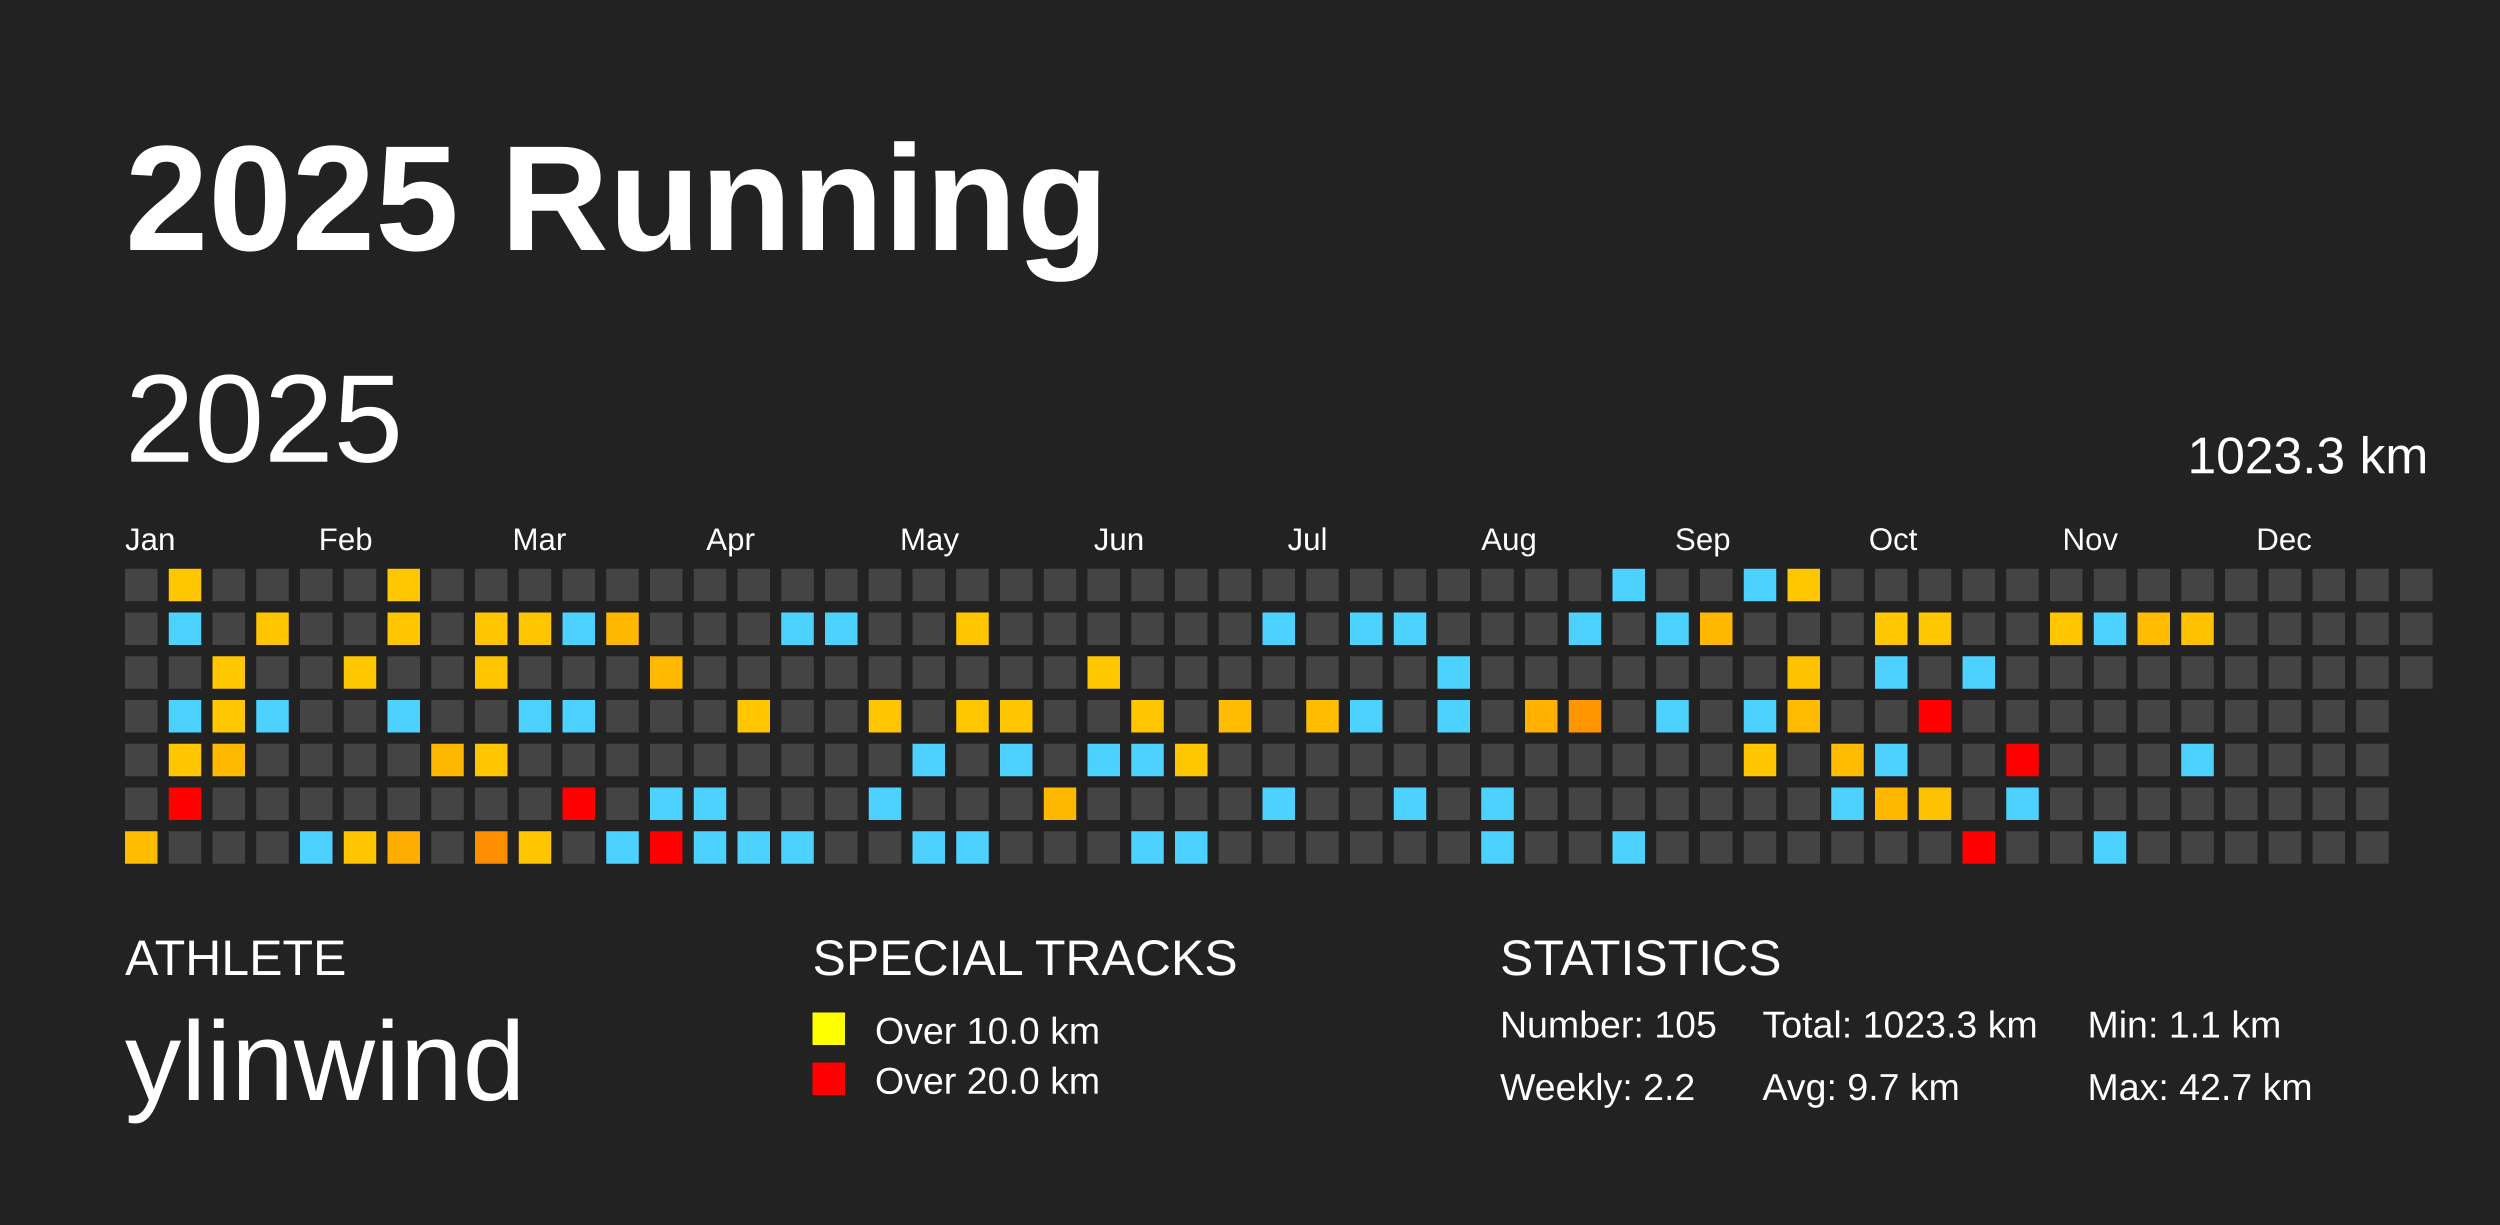
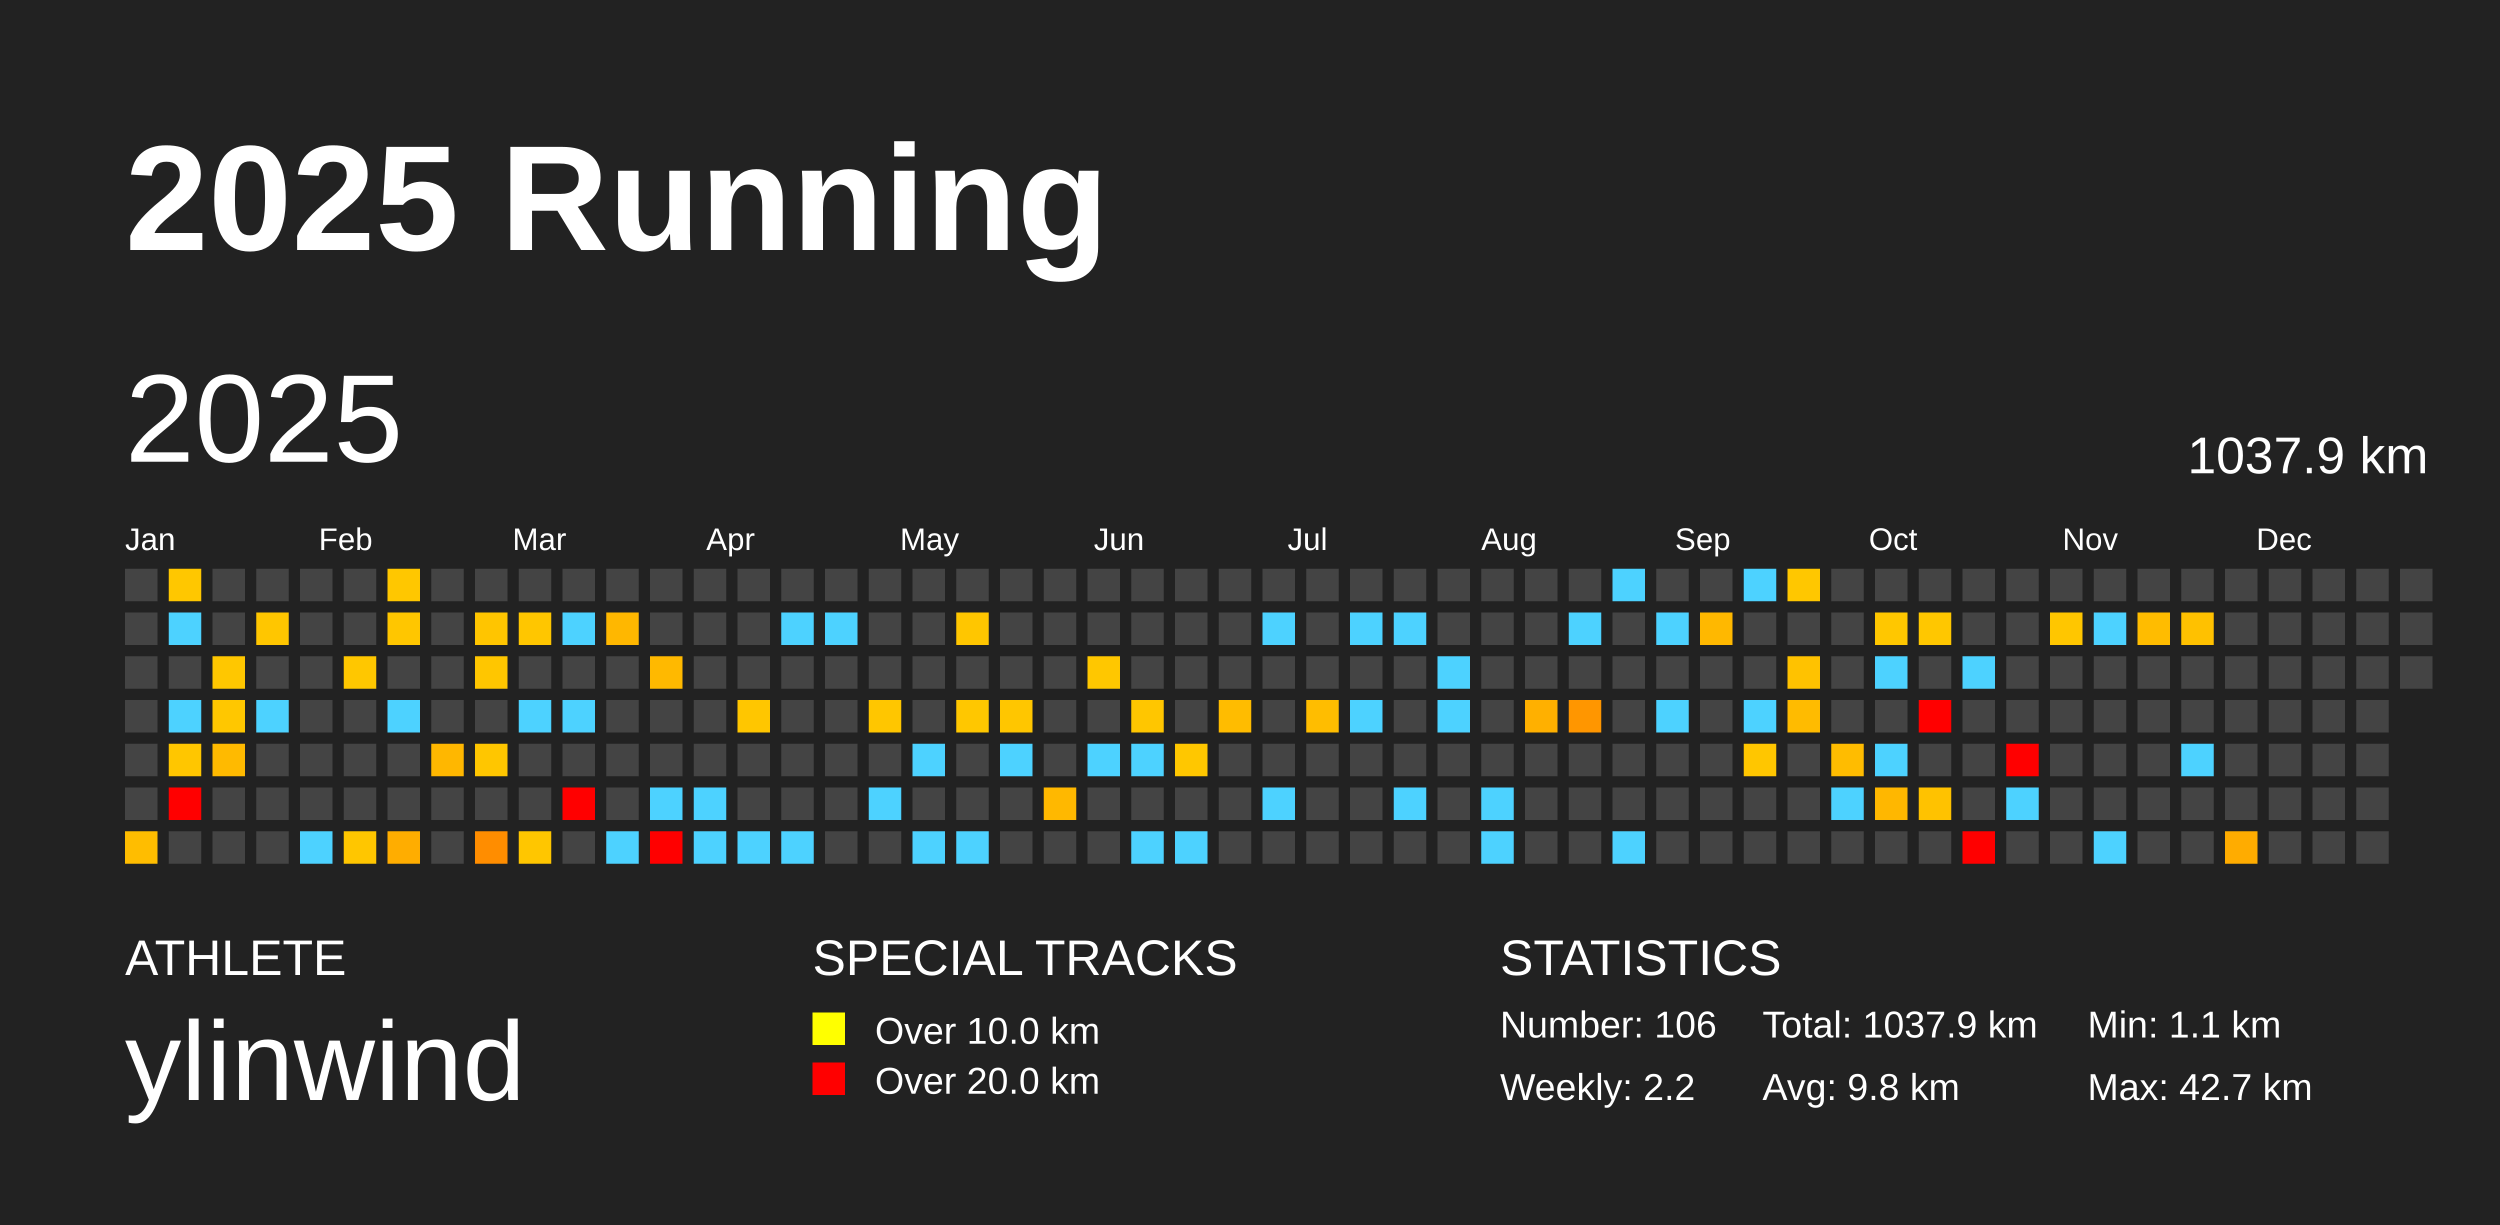
<svg xmlns="http://www.w3.org/2000/svg" baseProfile="full" height="98mm" version="1.1" viewBox="0,0,200,98" width="200mm">
  <defs />
  <rect fill="#222222" height="98" width="200" x="0" y="0" />
  <text fill="#FFFFFF" style="font-size:12px; font-family:Arial; font-weight:bold;" x="10" y="20">2025 Running</text>
  <text fill="#FFFFFF" style="font-size:4px; font-family:Arial" x="10" y="78">ATHLETE</text>
  <text fill="#FFFFFF" style="font-size:9px; font-family:Arial" x="10" y="88">ylinwind</text>
  <text fill="#FFFFFF" style="font-size:4px; font-family:Arial" x="65" y="78">SPECIAL TRACKS</text>
  <rect fill="yellow" height="2.6" width="2.6" x="65" y="81" />
  <text fill="#FFFFFF" style="font-size:3px; font-family:Arial" x="70" y="83.5">Over 10.0 km</text>
  <rect fill="red" height="2.6" width="2.6" x="65" y="85" />
  <text fill="#FFFFFF" style="font-size:3px; font-family:Arial" x="70" y="87.5">Over 20.0 km</text>
  <text fill="#FFFFFF" style="font-size:4px; font-family:Arial" x="120" y="78">STATISTICS</text>
-   <text fill="#FFFFFF" style="font-size:3px; font-family:Arial" x="120" y="83">Number: 105</text>
+   <text fill="#FFFFFF" style="font-size:3px; font-family:Arial" x="120" y="83">Number: 106</text>
  <text fill="#FFFFFF" style="font-size:3px; font-family:Arial" x="120" y="88">Weekly: 2.2</text>
-   <text fill="#FFFFFF" style="font-size:3px; font-family:Arial" x="141" y="83">Total: 1023.3 km</text>
-   <text fill="#FFFFFF" style="font-size:3px; font-family:Arial" x="141" y="88">Avg: 9.7 km</text>
+   <text fill="#FFFFFF" style="font-size:3px; font-family:Arial" x="141" y="83">Total: 1037.9 km</text>
+   <text fill="#FFFFFF" style="font-size:3px; font-family:Arial" x="141" y="88">Avg: 9.8 km</text>
  <text fill="#FFFFFF" style="font-size:3px; font-family:Arial" x="167" y="83">Min: 1.1 km</text>
  <text fill="#FFFFFF" style="font-size:3px; font-family:Arial" x="167" y="88">Max: 42.7 km</text>
  <text dominant-baseline="hanging" fill="#FFFFFF" style="font-size:10.0px; font-family:Arial;" x="10" y="30">2025</text>
-   <text dominant-baseline="hanging" fill="#FFFFFF" style="font-size:4.125px; font-family:Arial;" x="175" y="35">1023.3 km</text>
+   <text dominant-baseline="hanging" fill="#FFFFFF" style="font-size:4.125px; font-family:Arial;" x="175" y="35">1037.9 km</text>
  <text fill="#FFFFFF" style="font-size:2.5px; font-family:Arial" x="10.0" y="44">Jan</text>
  <text fill="#FFFFFF" style="font-size:2.5px; font-family:Arial" x="25.5" y="44">Feb</text>
  <text fill="#FFFFFF" style="font-size:2.5px; font-family:Arial" x="41.0" y="44">Mar</text>
  <text fill="#FFFFFF" style="font-size:2.5px; font-family:Arial" x="56.5" y="44">Apr</text>
  <text fill="#FFFFFF" style="font-size:2.5px; font-family:Arial" x="72.0" y="44">May</text>
  <text fill="#FFFFFF" style="font-size:2.5px; font-family:Arial" x="87.5" y="44">Jun</text>
  <text fill="#FFFFFF" style="font-size:2.5px; font-family:Arial" x="103.0" y="44">Jul</text>
  <text fill="#FFFFFF" style="font-size:2.5px; font-family:Arial" x="118.5" y="44">Aug</text>
  <text fill="#FFFFFF" style="font-size:2.5px; font-family:Arial" x="134.0" y="44">Sep</text>
  <text fill="#FFFFFF" style="font-size:2.5px; font-family:Arial" x="149.5" y="44">Oct</text>
  <text fill="#FFFFFF" style="font-size:2.5px; font-family:Arial" x="165.0" y="44">Nov</text>
  <text fill="#FFFFFF" style="font-size:2.5px; font-family:Arial" x="180.5" y="44">Dec</text>
  <rect fill="#444444" height="2.6" width="2.6" x="10.0" y="45.5" />
  <rect fill="#444444" height="2.6" width="2.6" x="10.0" y="49.0" />
  <rect fill="#444444" height="2.6" width="2.6" x="10.0" y="52.5" />
  <rect fill="#444444" height="2.6" width="2.6" x="10.0" y="56.0" />
  <rect fill="#444444" height="2.6" width="2.6" x="10.0" y="59.5" />
  <rect fill="#444444" height="2.6" width="2.6" x="10.0" y="63.0" />
  <rect fill="#ffbd00" height="2.6" width="2.6" x="10.0" y="66.5" />
  <rect fill="#ffc700" height="2.6" width="2.6" x="13.5" y="45.5" />
  <rect fill="#4dd2ff" height="2.6" width="2.6" x="13.5" y="49.0" />
  <rect fill="#444444" height="2.6" width="2.6" x="13.5" y="52.5" />
  <rect fill="#4dd2ff" height="2.6" width="2.6" x="13.5" y="56.0" />
  <rect fill="#ffc600" height="2.6" width="2.6" x="13.5" y="59.5" />
  <rect fill="red" height="2.6" width="2.6" x="13.5" y="63.0" />
  <rect fill="#444444" height="2.6" width="2.6" x="13.5" y="66.5" />
  <rect fill="#444444" height="2.6" width="2.6" x="17.0" y="45.5" />
  <rect fill="#444444" height="2.6" width="2.6" x="17.0" y="49.0" />
  <rect fill="#ffc700" height="2.6" width="2.6" x="17.0" y="52.5" />
  <rect fill="#ffc700" height="2.6" width="2.6" x="17.0" y="56.0" />
  <rect fill="#ffba00" height="2.6" width="2.6" x="17.0" y="59.5" />
  <rect fill="#444444" height="2.6" width="2.6" x="17.0" y="63.0" />
  <rect fill="#444444" height="2.6" width="2.6" x="17.0" y="66.5" />
  <rect fill="#444444" height="2.6" width="2.6" x="20.5" y="45.5" />
  <rect fill="#ffc600" height="2.6" width="2.6" x="20.5" y="49.0" />
  <rect fill="#444444" height="2.6" width="2.6" x="20.5" y="52.5" />
  <rect fill="#4dd2ff" height="2.6" width="2.6" x="20.5" y="56.0" />
  <rect fill="#444444" height="2.6" width="2.6" x="20.5" y="59.5" />
  <rect fill="#444444" height="2.6" width="2.6" x="20.5" y="63.0" />
  <rect fill="#444444" height="2.6" width="2.6" x="20.5" y="66.5" />
  <rect fill="#444444" height="2.6" width="2.6" x="24.0" y="45.5" />
  <rect fill="#444444" height="2.6" width="2.6" x="24.0" y="49.0" />
  <rect fill="#444444" height="2.6" width="2.6" x="24.0" y="52.5" />
  <rect fill="#444444" height="2.6" width="2.6" x="24.0" y="56.0" />
  <rect fill="#444444" height="2.6" width="2.6" x="24.0" y="59.5" />
  <rect fill="#444444" height="2.6" width="2.6" x="24.0" y="63.0" />
  <rect fill="#4dd2ff" height="2.6" width="2.6" x="24.0" y="66.5" />
  <rect fill="#444444" height="2.6" width="2.6" x="27.5" y="45.5" />
  <rect fill="#444444" height="2.6" width="2.6" x="27.5" y="49.0" />
  <rect fill="#ffc700" height="2.6" width="2.6" x="27.5" y="52.5" />
  <rect fill="#444444" height="2.6" width="2.6" x="27.5" y="56.0" />
  <rect fill="#444444" height="2.6" width="2.6" x="27.5" y="59.5" />
  <rect fill="#444444" height="2.6" width="2.6" x="27.5" y="63.0" />
  <rect fill="#ffc600" height="2.6" width="2.6" x="27.5" y="66.5" />
  <rect fill="#ffc700" height="2.6" width="2.6" x="31.0" y="45.5" />
  <rect fill="#ffc600" height="2.6" width="2.6" x="31.0" y="49.0" />
  <rect fill="#444444" height="2.6" width="2.6" x="31.0" y="52.5" />
  <rect fill="#4dd2ff" height="2.6" width="2.6" x="31.0" y="56.0" />
  <rect fill="#444444" height="2.6" width="2.6" x="31.0" y="59.5" />
  <rect fill="#444444" height="2.6" width="2.6" x="31.0" y="63.0" />
  <rect fill="#ffad00" height="2.6" width="2.6" x="31.0" y="66.5" />
  <rect fill="#444444" height="2.6" width="2.6" x="34.5" y="45.5" />
  <rect fill="#444444" height="2.6" width="2.6" x="34.5" y="49.0" />
  <rect fill="#444444" height="2.6" width="2.6" x="34.5" y="52.5" />
  <rect fill="#444444" height="2.6" width="2.6" x="34.5" y="56.0" />
  <rect fill="#ffb700" height="2.6" width="2.6" x="34.5" y="59.5" />
  <rect fill="#444444" height="2.6" width="2.6" x="34.5" y="63.0" />
  <rect fill="#444444" height="2.6" width="2.6" x="34.5" y="66.5" />
  <rect fill="#444444" height="2.6" width="2.6" x="38.0" y="45.5" />
  <rect fill="#ffc500" height="2.6" width="2.6" x="38.0" y="49.0" />
  <rect fill="#ffc600" height="2.6" width="2.6" x="38.0" y="52.5" />
  <rect fill="#444444" height="2.6" width="2.6" x="38.0" y="56.0" />
  <rect fill="#ffc600" height="2.6" width="2.6" x="38.0" y="59.5" />
  <rect fill="#444444" height="2.6" width="2.6" x="38.0" y="63.0" />
  <rect fill="#ff8d00" height="2.6" width="2.6" x="38.0" y="66.5" />
  <rect fill="#444444" height="2.6" width="2.6" x="41.5" y="45.5" />
  <rect fill="#ffc600" height="2.6" width="2.6" x="41.5" y="49.0" />
  <rect fill="#444444" height="2.6" width="2.6" x="41.5" y="52.5" />
  <rect fill="#4dd2ff" height="2.6" width="2.6" x="41.5" y="56.0" />
  <rect fill="#444444" height="2.6" width="2.6" x="41.5" y="59.5" />
  <rect fill="#444444" height="2.6" width="2.6" x="41.5" y="63.0" />
  <rect fill="#ffc600" height="2.6" width="2.6" x="41.5" y="66.5" />
  <rect fill="#444444" height="2.6" width="2.6" x="45.0" y="45.5" />
  <rect fill="#4dd2ff" height="2.6" width="2.6" x="45.0" y="49.0" />
  <rect fill="#444444" height="2.6" width="2.6" x="45.0" y="52.5" />
  <rect fill="#4dd2ff" height="2.6" width="2.6" x="45.0" y="56.0" />
  <rect fill="#444444" height="2.6" width="2.6" x="45.0" y="59.5" />
  <rect fill="red" height="2.6" width="2.6" x="45.0" y="63.0" />
  <rect fill="#444444" height="2.6" width="2.6" x="45.0" y="66.5" />
  <rect fill="#444444" height="2.6" width="2.6" x="48.5" y="45.5" />
  <rect fill="#ffb700" height="2.6" width="2.6" x="48.5" y="49.0" />
  <rect fill="#444444" height="2.6" width="2.6" x="48.5" y="52.5" />
  <rect fill="#444444" height="2.6" width="2.6" x="48.5" y="56.0" />
  <rect fill="#444444" height="2.6" width="2.6" x="48.5" y="59.5" />
  <rect fill="#444444" height="2.6" width="2.6" x="48.5" y="63.0" />
  <rect fill="#4dd2ff" height="2.6" width="2.6" x="48.5" y="66.5" />
  <rect fill="#444444" height="2.6" width="2.6" x="52.0" y="45.5" />
  <rect fill="#444444" height="2.6" width="2.6" x="52.0" y="49.0" />
  <rect fill="#ffb900" height="2.6" width="2.6" x="52.0" y="52.5" />
  <rect fill="#444444" height="2.6" width="2.6" x="52.0" y="56.0" />
  <rect fill="#444444" height="2.6" width="2.6" x="52.0" y="59.5" />
  <rect fill="#4dd2ff" height="2.6" width="2.6" x="52.0" y="63.0" />
  <rect fill="red" height="2.6" width="2.6" x="52.0" y="66.5" />
  <rect fill="#444444" height="2.6" width="2.6" x="55.5" y="45.5" />
  <rect fill="#444444" height="2.6" width="2.6" x="55.5" y="49.0" />
  <rect fill="#444444" height="2.6" width="2.6" x="55.5" y="52.5" />
  <rect fill="#444444" height="2.6" width="2.6" x="55.5" y="56.0" />
  <rect fill="#444444" height="2.6" width="2.6" x="55.5" y="59.5" />
  <rect fill="#4dd2ff" height="2.6" width="2.6" x="55.5" y="63.0" />
  <rect fill="#4dd2ff" height="2.6" width="2.6" x="55.5" y="66.5" />
  <rect fill="#444444" height="2.6" width="2.6" x="59.0" y="45.5" />
  <rect fill="#444444" height="2.6" width="2.6" x="59.0" y="49.0" />
  <rect fill="#444444" height="2.6" width="2.6" x="59.0" y="52.5" />
  <rect fill="#ffc600" height="2.6" width="2.6" x="59.0" y="56.0" />
  <rect fill="#444444" height="2.6" width="2.6" x="59.0" y="59.5" />
  <rect fill="#444444" height="2.6" width="2.6" x="59.0" y="63.0" />
  <rect fill="#4dd2ff" height="2.6" width="2.6" x="59.0" y="66.5" />
  <rect fill="#444444" height="2.6" width="2.6" x="62.5" y="45.5" />
  <rect fill="#4dd2ff" height="2.6" width="2.6" x="62.5" y="49.0" />
  <rect fill="#444444" height="2.6" width="2.6" x="62.5" y="52.5" />
  <rect fill="#444444" height="2.6" width="2.6" x="62.5" y="56.0" />
  <rect fill="#444444" height="2.6" width="2.6" x="62.5" y="59.5" />
  <rect fill="#444444" height="2.6" width="2.6" x="62.5" y="63.0" />
  <rect fill="#4dd2ff" height="2.6" width="2.6" x="62.5" y="66.5" />
  <rect fill="#444444" height="2.6" width="2.6" x="66.0" y="45.5" />
  <rect fill="#4dd2ff" height="2.6" width="2.6" x="66.0" y="49.0" />
  <rect fill="#444444" height="2.6" width="2.6" x="66.0" y="52.5" />
  <rect fill="#444444" height="2.6" width="2.6" x="66.0" y="56.0" />
  <rect fill="#444444" height="2.6" width="2.6" x="66.0" y="59.5" />
  <rect fill="#444444" height="2.6" width="2.6" x="66.0" y="63.0" />
  <rect fill="#444444" height="2.6" width="2.6" x="66.0" y="66.5" />
  <rect fill="#444444" height="2.6" width="2.6" x="69.5" y="45.5" />
  <rect fill="#444444" height="2.6" width="2.6" x="69.5" y="49.0" />
  <rect fill="#444444" height="2.6" width="2.6" x="69.5" y="52.5" />
  <rect fill="#ffc600" height="2.6" width="2.6" x="69.5" y="56.0" />
  <rect fill="#444444" height="2.6" width="2.6" x="69.5" y="59.5" />
  <rect fill="#4dd2ff" height="2.6" width="2.6" x="69.5" y="63.0" />
  <rect fill="#444444" height="2.6" width="2.6" x="69.5" y="66.5" />
  <rect fill="#444444" height="2.6" width="2.6" x="73.0" y="45.5" />
  <rect fill="#444444" height="2.6" width="2.6" x="73.0" y="49.0" />
  <rect fill="#444444" height="2.6" width="2.6" x="73.0" y="52.5" />
  <rect fill="#444444" height="2.6" width="2.6" x="73.0" y="56.0" />
  <rect fill="#4dd2ff" height="2.6" width="2.6" x="73.0" y="59.5" />
  <rect fill="#444444" height="2.6" width="2.6" x="73.0" y="63.0" />
  <rect fill="#4dd2ff" height="2.6" width="2.6" x="73.0" y="66.5" />
  <rect fill="#444444" height="2.6" width="2.6" x="76.5" y="45.5" />
  <rect fill="#ffc600" height="2.6" width="2.6" x="76.5" y="49.0" />
  <rect fill="#444444" height="2.6" width="2.6" x="76.5" y="52.5" />
  <rect fill="#ffc700" height="2.6" width="2.6" x="76.5" y="56.0" />
  <rect fill="#444444" height="2.6" width="2.6" x="76.5" y="59.5" />
  <rect fill="#444444" height="2.6" width="2.6" x="76.5" y="63.0" />
  <rect fill="#4dd2ff" height="2.6" width="2.6" x="76.5" y="66.5" />
  <rect fill="#444444" height="2.6" width="2.6" x="80.0" y="45.5" />
  <rect fill="#444444" height="2.6" width="2.6" x="80.0" y="49.0" />
  <rect fill="#444444" height="2.6" width="2.6" x="80.0" y="52.5" />
  <rect fill="#ffc600" height="2.6" width="2.6" x="80.0" y="56.0" />
  <rect fill="#4dd2ff" height="2.6" width="2.6" x="80.0" y="59.5" />
  <rect fill="#444444" height="2.6" width="2.6" x="80.0" y="63.0" />
  <rect fill="#444444" height="2.6" width="2.6" x="80.0" y="66.5" />
  <rect fill="#444444" height="2.6" width="2.6" x="83.5" y="45.5" />
  <rect fill="#444444" height="2.6" width="2.6" x="83.5" y="49.0" />
  <rect fill="#444444" height="2.6" width="2.6" x="83.5" y="52.5" />
  <rect fill="#444444" height="2.6" width="2.6" x="83.5" y="56.0" />
  <rect fill="#444444" height="2.6" width="2.6" x="83.5" y="59.5" />
  <rect fill="#ffb800" height="2.6" width="2.6" x="83.5" y="63.0" />
  <rect fill="#444444" height="2.6" width="2.6" x="83.5" y="66.5" />
  <rect fill="#444444" height="2.6" width="2.6" x="87.0" y="45.5" />
  <rect fill="#444444" height="2.6" width="2.6" x="87.0" y="49.0" />
  <rect fill="#ffc700" height="2.6" width="2.6" x="87.0" y="52.5" />
  <rect fill="#444444" height="2.6" width="2.6" x="87.0" y="56.0" />
  <rect fill="#4dd2ff" height="2.6" width="2.6" x="87.0" y="59.5" />
  <rect fill="#444444" height="2.6" width="2.6" x="87.0" y="63.0" />
  <rect fill="#444444" height="2.6" width="2.6" x="87.0" y="66.5" />
  <rect fill="#444444" height="2.6" width="2.6" x="90.5" y="45.5" />
  <rect fill="#444444" height="2.6" width="2.6" x="90.5" y="49.0" />
  <rect fill="#444444" height="2.6" width="2.6" x="90.5" y="52.5" />
  <rect fill="#ffc600" height="2.6" width="2.6" x="90.5" y="56.0" />
  <rect fill="#4dd2ff" height="2.6" width="2.6" x="90.5" y="59.5" />
  <rect fill="#444444" height="2.6" width="2.6" x="90.5" y="63.0" />
  <rect fill="#4dd2ff" height="2.6" width="2.6" x="90.5" y="66.5" />
  <rect fill="#444444" height="2.6" width="2.6" x="94.0" y="45.5" />
  <rect fill="#444444" height="2.6" width="2.6" x="94.0" y="49.0" />
  <rect fill="#444444" height="2.6" width="2.6" x="94.0" y="52.5" />
  <rect fill="#444444" height="2.6" width="2.6" x="94.0" y="56.0" />
  <rect fill="#ffc700" height="2.6" width="2.6" x="94.0" y="59.5" />
  <rect fill="#444444" height="2.6" width="2.6" x="94.0" y="63.0" />
  <rect fill="#4dd2ff" height="2.6" width="2.6" x="94.0" y="66.5" />
  <rect fill="#444444" height="2.6" width="2.6" x="97.5" y="45.5" />
  <rect fill="#444444" height="2.6" width="2.6" x="97.5" y="49.0" />
  <rect fill="#444444" height="2.6" width="2.6" x="97.5" y="52.5" />
  <rect fill="#ffbc00" height="2.6" width="2.6" x="97.5" y="56.0" />
  <rect fill="#444444" height="2.6" width="2.6" x="97.5" y="59.5" />
  <rect fill="#444444" height="2.6" width="2.6" x="97.5" y="63.0" />
  <rect fill="#444444" height="2.6" width="2.6" x="97.5" y="66.5" />
  <rect fill="#444444" height="2.6" width="2.6" x="101.0" y="45.5" />
  <rect fill="#4dd2ff" height="2.6" width="2.6" x="101.0" y="49.0" />
  <rect fill="#444444" height="2.6" width="2.6" x="101.0" y="52.5" />
  <rect fill="#444444" height="2.6" width="2.6" x="101.0" y="56.0" />
  <rect fill="#444444" height="2.6" width="2.6" x="101.0" y="59.5" />
  <rect fill="#4dd2ff" height="2.6" width="2.6" x="101.0" y="63.0" />
  <rect fill="#444444" height="2.6" width="2.6" x="101.0" y="66.5" />
  <rect fill="#444444" height="2.6" width="2.6" x="104.5" y="45.5" />
  <rect fill="#444444" height="2.6" width="2.6" x="104.5" y="49.0" />
  <rect fill="#444444" height="2.6" width="2.6" x="104.5" y="52.5" />
  <rect fill="#ffbd00" height="2.6" width="2.6" x="104.5" y="56.0" />
  <rect fill="#444444" height="2.6" width="2.6" x="104.5" y="59.5" />
  <rect fill="#444444" height="2.6" width="2.6" x="104.5" y="63.0" />
  <rect fill="#444444" height="2.6" width="2.6" x="104.5" y="66.5" />
  <rect fill="#444444" height="2.6" width="2.6" x="108.0" y="45.5" />
  <rect fill="#4dd2ff" height="2.6" width="2.6" x="108.0" y="49.0" />
  <rect fill="#444444" height="2.6" width="2.6" x="108.0" y="52.5" />
  <rect fill="#4dd2ff" height="2.6" width="2.6" x="108.0" y="56.0" />
  <rect fill="#444444" height="2.6" width="2.6" x="108.0" y="59.5" />
  <rect fill="#444444" height="2.6" width="2.6" x="108.0" y="63.0" />
  <rect fill="#444444" height="2.6" width="2.6" x="108.0" y="66.5" />
  <rect fill="#444444" height="2.6" width="2.6" x="111.5" y="45.5" />
  <rect fill="#4dd2ff" height="2.6" width="2.6" x="111.5" y="49.0" />
  <rect fill="#444444" height="2.6" width="2.6" x="111.5" y="52.5" />
  <rect fill="#444444" height="2.6" width="2.6" x="111.5" y="56.0" />
  <rect fill="#444444" height="2.6" width="2.6" x="111.5" y="59.5" />
  <rect fill="#4dd2ff" height="2.6" width="2.6" x="111.5" y="63.0" />
  <rect fill="#444444" height="2.6" width="2.6" x="111.5" y="66.5" />
  <rect fill="#444444" height="2.6" width="2.6" x="115.0" y="45.5" />
  <rect fill="#444444" height="2.6" width="2.6" x="115.0" y="49.0" />
  <rect fill="#4dd2ff" height="2.6" width="2.6" x="115.0" y="52.5" />
  <rect fill="#4dd2ff" height="2.6" width="2.6" x="115.0" y="56.0" />
  <rect fill="#444444" height="2.6" width="2.6" x="115.0" y="59.5" />
  <rect fill="#444444" height="2.6" width="2.6" x="115.0" y="63.0" />
  <rect fill="#444444" height="2.6" width="2.6" x="115.0" y="66.5" />
  <rect fill="#444444" height="2.6" width="2.6" x="118.5" y="45.5" />
  <rect fill="#444444" height="2.6" width="2.6" x="118.5" y="49.0" />
  <rect fill="#444444" height="2.6" width="2.6" x="118.5" y="52.5" />
  <rect fill="#444444" height="2.6" width="2.6" x="118.5" y="56.0" />
  <rect fill="#444444" height="2.6" width="2.6" x="118.5" y="59.5" />
  <rect fill="#4dd2ff" height="2.6" width="2.6" x="118.5" y="63.0" />
  <rect fill="#4dd2ff" height="2.6" width="2.6" x="118.5" y="66.5" />
  <rect fill="#444444" height="2.6" width="2.6" x="122.0" y="45.5" />
  <rect fill="#444444" height="2.6" width="2.6" x="122.0" y="49.0" />
  <rect fill="#444444" height="2.6" width="2.6" x="122.0" y="52.5" />
  <rect fill="#ffb000" height="2.6" width="2.6" x="122.0" y="56.0" />
  <rect fill="#444444" height="2.6" width="2.6" x="122.0" y="59.5" />
  <rect fill="#444444" height="2.6" width="2.6" x="122.0" y="63.0" />
  <rect fill="#444444" height="2.6" width="2.6" x="122.0" y="66.5" />
  <rect fill="#444444" height="2.6" width="2.6" x="125.5" y="45.5" />
  <rect fill="#4dd2ff" height="2.6" width="2.6" x="125.5" y="49.0" />
  <rect fill="#444444" height="2.6" width="2.6" x="125.5" y="52.5" />
  <rect fill="#ff9600" height="2.6" width="2.6" x="125.5" y="56.0" />
  <rect fill="#444444" height="2.6" width="2.6" x="125.5" y="59.5" />
  <rect fill="#444444" height="2.6" width="2.6" x="125.5" y="63.0" />
  <rect fill="#444444" height="2.6" width="2.6" x="125.5" y="66.5" />
  <rect fill="#4dd2ff" height="2.6" width="2.6" x="129.0" y="45.5" />
  <rect fill="#444444" height="2.6" width="2.6" x="129.0" y="49.0" />
  <rect fill="#444444" height="2.6" width="2.6" x="129.0" y="52.5" />
  <rect fill="#444444" height="2.6" width="2.6" x="129.0" y="56.0" />
  <rect fill="#444444" height="2.6" width="2.6" x="129.0" y="59.5" />
  <rect fill="#444444" height="2.6" width="2.6" x="129.0" y="63.0" />
  <rect fill="#4dd2ff" height="2.6" width="2.6" x="129.0" y="66.5" />
  <rect fill="#444444" height="2.6" width="2.6" x="132.5" y="45.5" />
  <rect fill="#4dd2ff" height="2.6" width="2.6" x="132.5" y="49.0" />
  <rect fill="#444444" height="2.6" width="2.6" x="132.5" y="52.5" />
  <rect fill="#4dd2ff" height="2.6" width="2.6" x="132.5" y="56.0" />
  <rect fill="#444444" height="2.6" width="2.6" x="132.5" y="59.5" />
  <rect fill="#444444" height="2.6" width="2.6" x="132.5" y="63.0" />
  <rect fill="#444444" height="2.6" width="2.6" x="132.5" y="66.5" />
  <rect fill="#444444" height="2.6" width="2.6" x="136.0" y="45.5" />
  <rect fill="#ffb800" height="2.6" width="2.6" x="136.0" y="49.0" />
  <rect fill="#444444" height="2.6" width="2.6" x="136.0" y="52.5" />
  <rect fill="#444444" height="2.6" width="2.6" x="136.0" y="56.0" />
  <rect fill="#444444" height="2.6" width="2.6" x="136.0" y="59.5" />
  <rect fill="#444444" height="2.6" width="2.6" x="136.0" y="63.0" />
  <rect fill="#444444" height="2.6" width="2.6" x="136.0" y="66.5" />
  <rect fill="#4dd2ff" height="2.6" width="2.6" x="139.5" y="45.5" />
  <rect fill="#444444" height="2.6" width="2.6" x="139.5" y="49.0" />
  <rect fill="#444444" height="2.6" width="2.6" x="139.5" y="52.5" />
  <rect fill="#4dd2ff" height="2.6" width="2.6" x="139.5" y="56.0" />
  <rect fill="#ffc600" height="2.6" width="2.6" x="139.5" y="59.5" />
  <rect fill="#444444" height="2.6" width="2.6" x="139.5" y="63.0" />
  <rect fill="#444444" height="2.6" width="2.6" x="139.5" y="66.5" />
  <rect fill="#ffc700" height="2.6" width="2.6" x="143.0" y="45.5" />
  <rect fill="#444444" height="2.6" width="2.6" x="143.0" y="49.0" />
  <rect fill="#ffc200" height="2.6" width="2.6" x="143.0" y="52.5" />
  <rect fill="#ffbb00" height="2.6" width="2.6" x="143.0" y="56.0" />
  <rect fill="#444444" height="2.6" width="2.6" x="143.0" y="59.5" />
  <rect fill="#444444" height="2.6" width="2.6" x="143.0" y="63.0" />
  <rect fill="#444444" height="2.6" width="2.6" x="143.0" y="66.5" />
  <rect fill="#444444" height="2.6" width="2.6" x="146.5" y="45.5" />
  <rect fill="#444444" height="2.6" width="2.6" x="146.5" y="49.0" />
  <rect fill="#444444" height="2.6" width="2.6" x="146.5" y="52.5" />
  <rect fill="#444444" height="2.6" width="2.6" x="146.5" y="56.0" />
  <rect fill="#ffbc00" height="2.6" width="2.6" x="146.5" y="59.5" />
  <rect fill="#4dd2ff" height="2.6" width="2.6" x="146.5" y="63.0" />
  <rect fill="#444444" height="2.6" width="2.6" x="146.5" y="66.5" />
  <rect fill="#444444" height="2.6" width="2.6" x="150.0" y="45.5" />
  <rect fill="#ffc700" height="2.6" width="2.6" x="150.0" y="49.0" />
  <rect fill="#4dd2ff" height="2.6" width="2.6" x="150.0" y="52.5" />
  <rect fill="#444444" height="2.6" width="2.6" x="150.0" y="56.0" />
  <rect fill="#4dd2ff" height="2.6" width="2.6" x="150.0" y="59.5" />
  <rect fill="#ffb700" height="2.6" width="2.6" x="150.0" y="63.0" />
  <rect fill="#444444" height="2.6" width="2.6" x="150.0" y="66.5" />
  <rect fill="#444444" height="2.6" width="2.6" x="153.5" y="45.5" />
  <rect fill="#ffc700" height="2.6" width="2.6" x="153.5" y="49.0" />
  <rect fill="#444444" height="2.6" width="2.6" x="153.5" y="52.5" />
  <rect fill="red" height="2.6" width="2.6" x="153.5" y="56.0" />
  <rect fill="#444444" height="2.6" width="2.6" x="153.5" y="59.5" />
  <rect fill="#ffc200" height="2.6" width="2.6" x="153.5" y="63.0" />
  <rect fill="#444444" height="2.6" width="2.6" x="153.5" y="66.5" />
  <rect fill="#444444" height="2.6" width="2.6" x="157.0" y="45.5" />
  <rect fill="#444444" height="2.6" width="2.6" x="157.0" y="49.0" />
  <rect fill="#4dd2ff" height="2.6" width="2.6" x="157.0" y="52.5" />
  <rect fill="#444444" height="2.6" width="2.6" x="157.0" y="56.0" />
  <rect fill="#444444" height="2.6" width="2.6" x="157.0" y="59.5" />
  <rect fill="#444444" height="2.6" width="2.6" x="157.0" y="63.0" />
  <rect fill="red" height="2.6" width="2.6" x="157.0" y="66.5" />
  <rect fill="#444444" height="2.6" width="2.6" x="160.5" y="45.5" />
  <rect fill="#444444" height="2.6" width="2.6" x="160.5" y="49.0" />
  <rect fill="#444444" height="2.6" width="2.6" x="160.5" y="52.5" />
  <rect fill="#444444" height="2.6" width="2.6" x="160.5" y="56.0" />
  <rect fill="red" height="2.6" width="2.6" x="160.5" y="59.5" />
  <rect fill="#4dd2ff" height="2.6" width="2.6" x="160.5" y="63.0" />
  <rect fill="#444444" height="2.6" width="2.6" x="160.5" y="66.5" />
  <rect fill="#444444" height="2.6" width="2.6" x="164.0" y="45.5" />
  <rect fill="#ffc600" height="2.6" width="2.6" x="164.0" y="49.0" />
  <rect fill="#444444" height="2.6" width="2.6" x="164.0" y="52.5" />
  <rect fill="#444444" height="2.6" width="2.6" x="164.0" y="56.0" />
  <rect fill="#444444" height="2.6" width="2.6" x="164.0" y="59.5" />
  <rect fill="#444444" height="2.6" width="2.6" x="164.0" y="63.0" />
  <rect fill="#444444" height="2.6" width="2.6" x="164.0" y="66.5" />
  <rect fill="#444444" height="2.6" width="2.6" x="167.5" y="45.5" />
  <rect fill="#4dd2ff" height="2.6" width="2.6" x="167.5" y="49.0" />
  <rect fill="#444444" height="2.6" width="2.6" x="167.5" y="52.5" />
  <rect fill="#444444" height="2.6" width="2.6" x="167.5" y="56.0" />
  <rect fill="#444444" height="2.6" width="2.6" x="167.5" y="59.5" />
  <rect fill="#444444" height="2.6" width="2.6" x="167.5" y="63.0" />
  <rect fill="#4dd2ff" height="2.6" width="2.6" x="167.5" y="66.5" />
  <rect fill="#444444" height="2.6" width="2.6" x="171.0" y="45.5" />
  <rect fill="#ffbc00" height="2.6" width="2.6" x="171.0" y="49.0" />
  <rect fill="#444444" height="2.6" width="2.6" x="171.0" y="52.5" />
  <rect fill="#444444" height="2.6" width="2.6" x="171.0" y="56.0" />
  <rect fill="#444444" height="2.6" width="2.6" x="171.0" y="59.5" />
  <rect fill="#444444" height="2.6" width="2.6" x="171.0" y="63.0" />
  <rect fill="#444444" height="2.6" width="2.6" x="171.0" y="66.5" />
  <rect fill="#444444" height="2.6" width="2.6" x="174.5" y="45.5" />
  <rect fill="#ffc100" height="2.6" width="2.6" x="174.5" y="49.0" />
  <rect fill="#444444" height="2.6" width="2.6" x="174.5" y="52.5" />
  <rect fill="#444444" height="2.6" width="2.6" x="174.5" y="56.0" />
  <rect fill="#4dd2ff" height="2.6" width="2.6" x="174.5" y="59.5" />
  <rect fill="#444444" height="2.6" width="2.6" x="174.5" y="63.0" />
  <rect fill="#444444" height="2.6" width="2.6" x="174.5" y="66.5" />
  <rect fill="#444444" height="2.6" width="2.6" x="178.0" y="45.5" />
  <rect fill="#444444" height="2.6" width="2.6" x="178.0" y="49.0" />
  <rect fill="#444444" height="2.6" width="2.6" x="178.0" y="52.5" />
  <rect fill="#444444" height="2.6" width="2.6" x="178.0" y="56.0" />
  <rect fill="#444444" height="2.6" width="2.6" x="178.0" y="59.5" />
  <rect fill="#444444" height="2.6" width="2.6" x="178.0" y="63.0" />
-   <rect fill="#444444" height="2.6" width="2.6" x="178.0" y="66.5" />
+   <rect fill="#ffac00" height="2.6" width="2.6" x="178.0" y="66.5" />
  <rect fill="#444444" height="2.6" width="2.6" x="181.5" y="45.5" />
  <rect fill="#444444" height="2.6" width="2.6" x="181.5" y="49.0" />
  <rect fill="#444444" height="2.6" width="2.6" x="181.5" y="52.5" />
  <rect fill="#444444" height="2.6" width="2.6" x="181.5" y="56.0" />
  <rect fill="#444444" height="2.6" width="2.6" x="181.5" y="59.5" />
  <rect fill="#444444" height="2.6" width="2.6" x="181.5" y="63.0" />
  <rect fill="#444444" height="2.6" width="2.6" x="181.5" y="66.5" />
  <rect fill="#444444" height="2.6" width="2.6" x="185.0" y="45.5" />
  <rect fill="#444444" height="2.6" width="2.6" x="185.0" y="49.0" />
  <rect fill="#444444" height="2.6" width="2.6" x="185.0" y="52.5" />
  <rect fill="#444444" height="2.6" width="2.6" x="185.0" y="56.0" />
  <rect fill="#444444" height="2.6" width="2.6" x="185.0" y="59.5" />
  <rect fill="#444444" height="2.6" width="2.6" x="185.0" y="63.0" />
  <rect fill="#444444" height="2.6" width="2.6" x="185.0" y="66.5" />
  <rect fill="#444444" height="2.6" width="2.6" x="188.5" y="45.5" />
  <rect fill="#444444" height="2.6" width="2.6" x="188.5" y="49.0" />
  <rect fill="#444444" height="2.6" width="2.6" x="188.5" y="52.5" />
  <rect fill="#444444" height="2.6" width="2.6" x="188.5" y="56.0" />
  <rect fill="#444444" height="2.6" width="2.6" x="188.5" y="59.5" />
  <rect fill="#444444" height="2.6" width="2.6" x="188.5" y="63.0" />
  <rect fill="#444444" height="2.6" width="2.6" x="188.5" y="66.5" />
  <rect fill="#444444" height="2.6" width="2.6" x="192.0" y="45.5" />
  <rect fill="#444444" height="2.6" width="2.6" x="192.0" y="49.0" />
  <rect fill="#444444" height="2.6" width="2.6" x="192.0" y="52.5" />
</svg>
